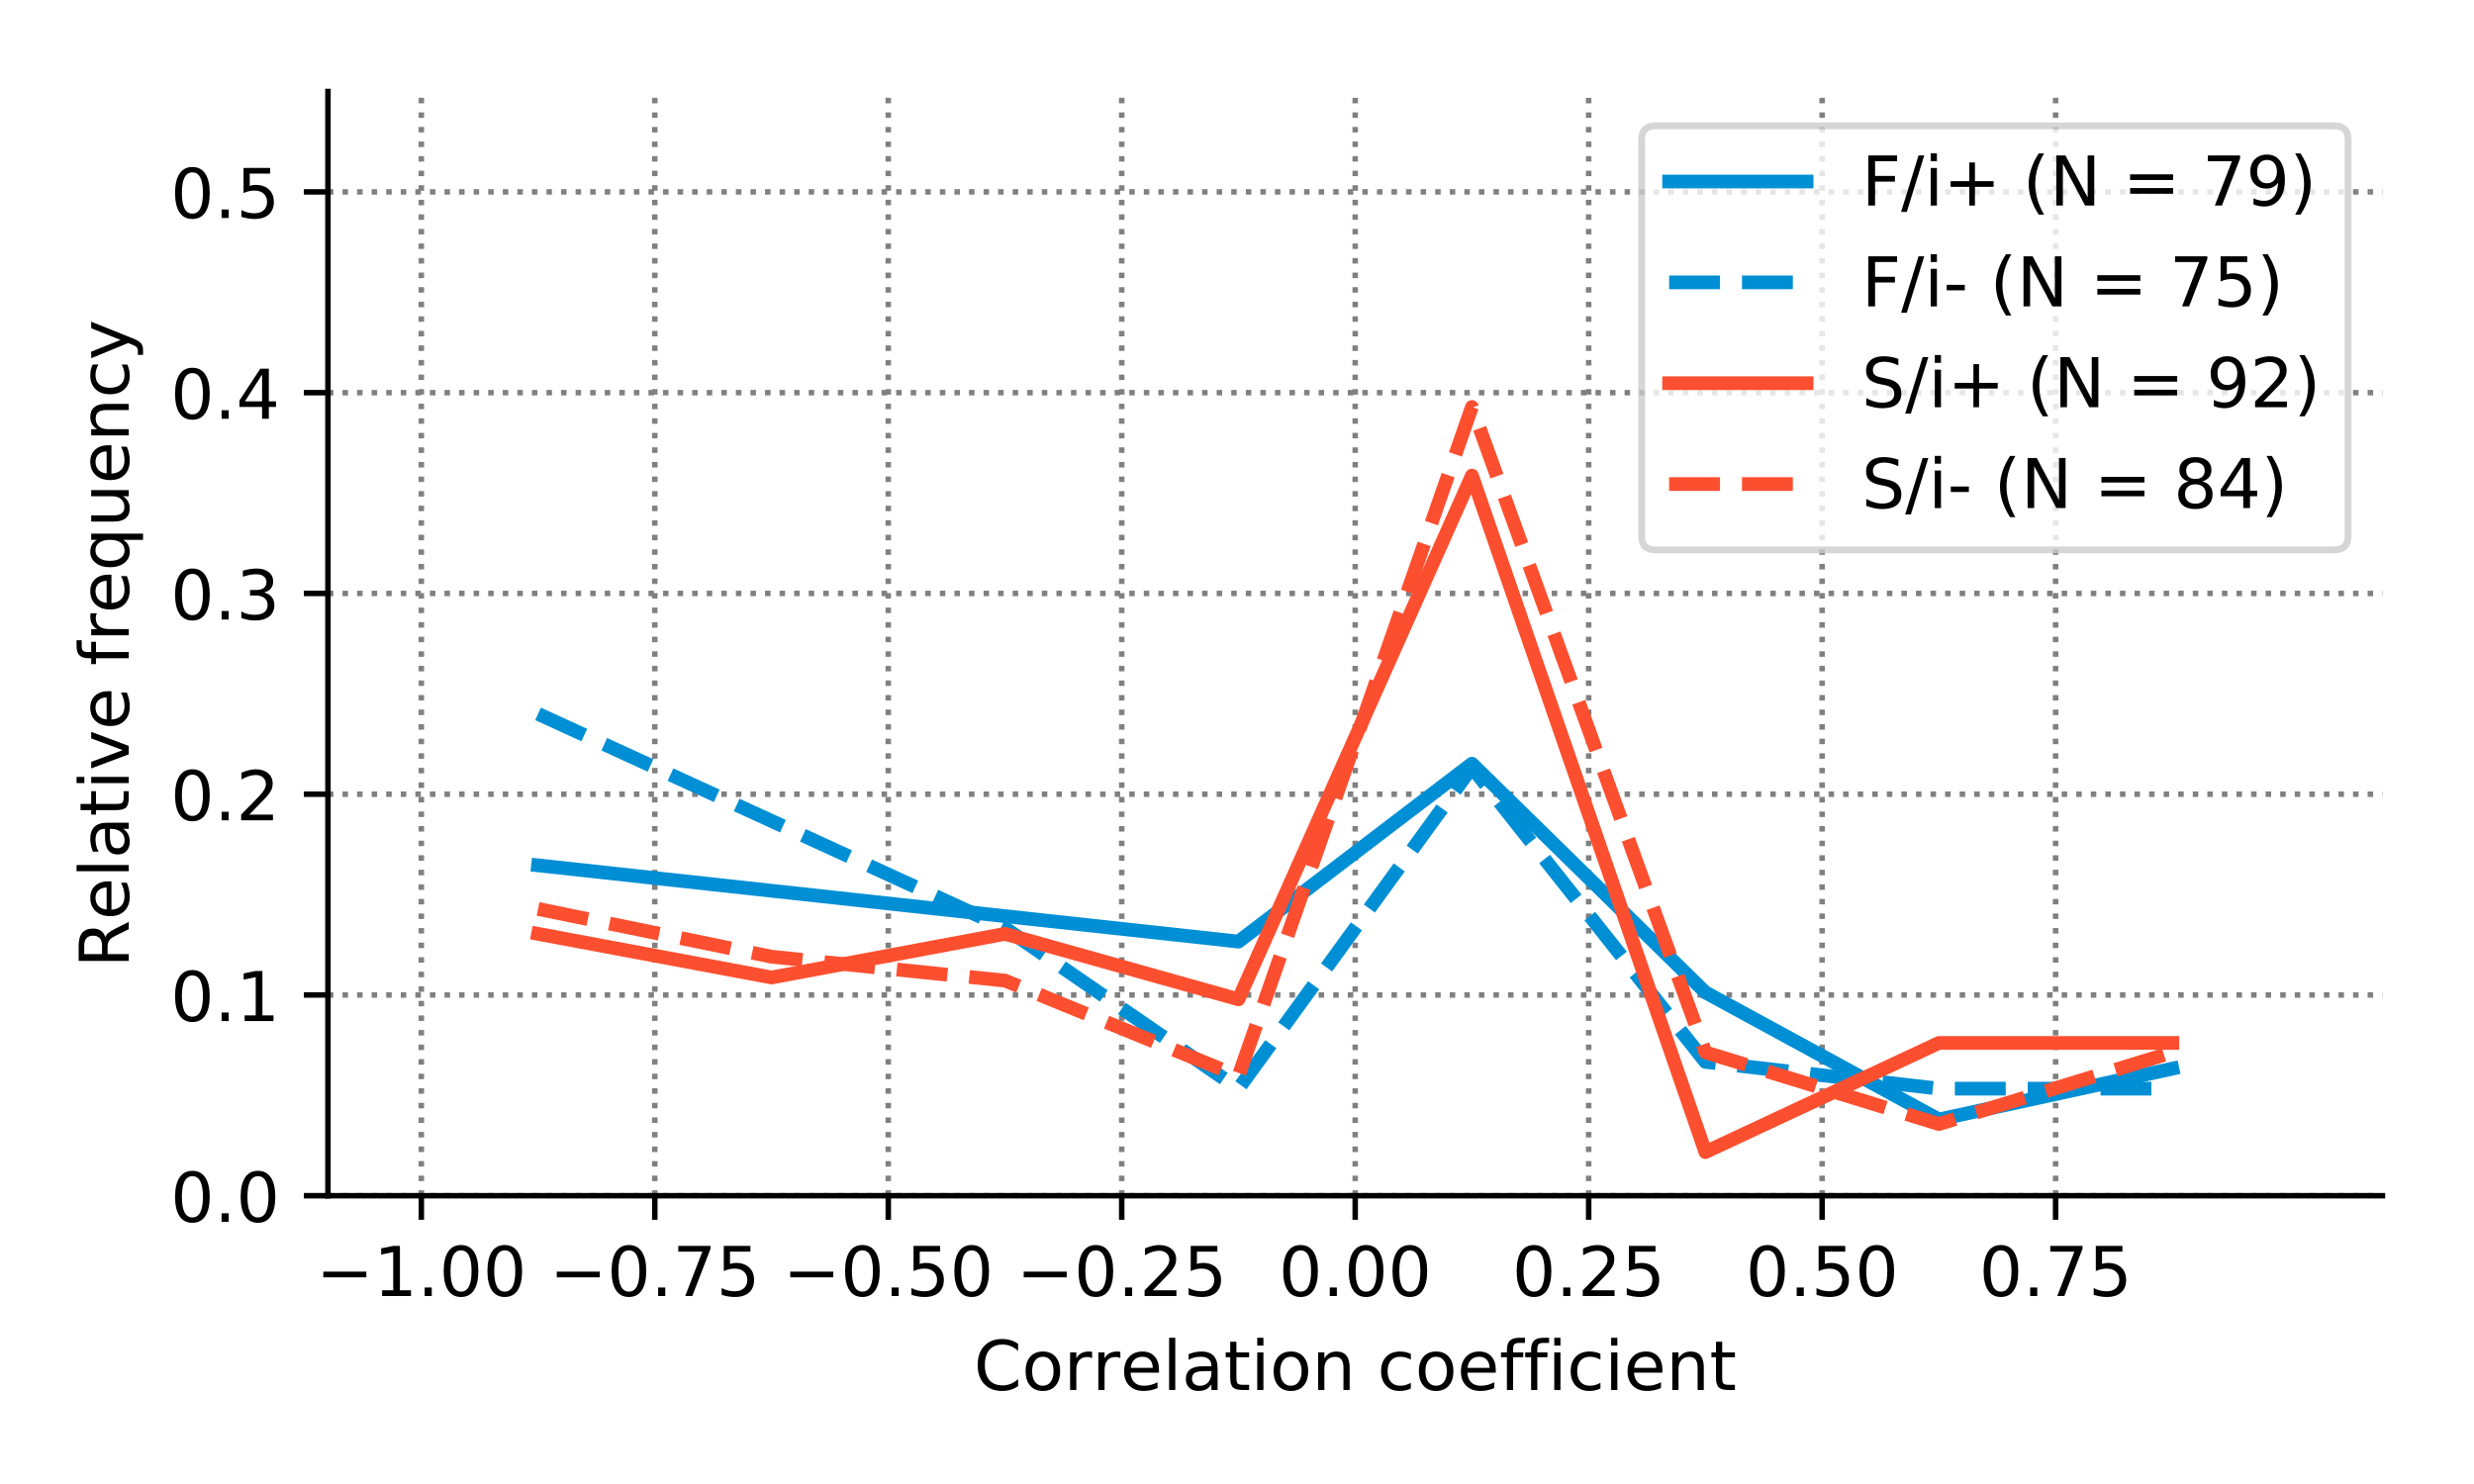
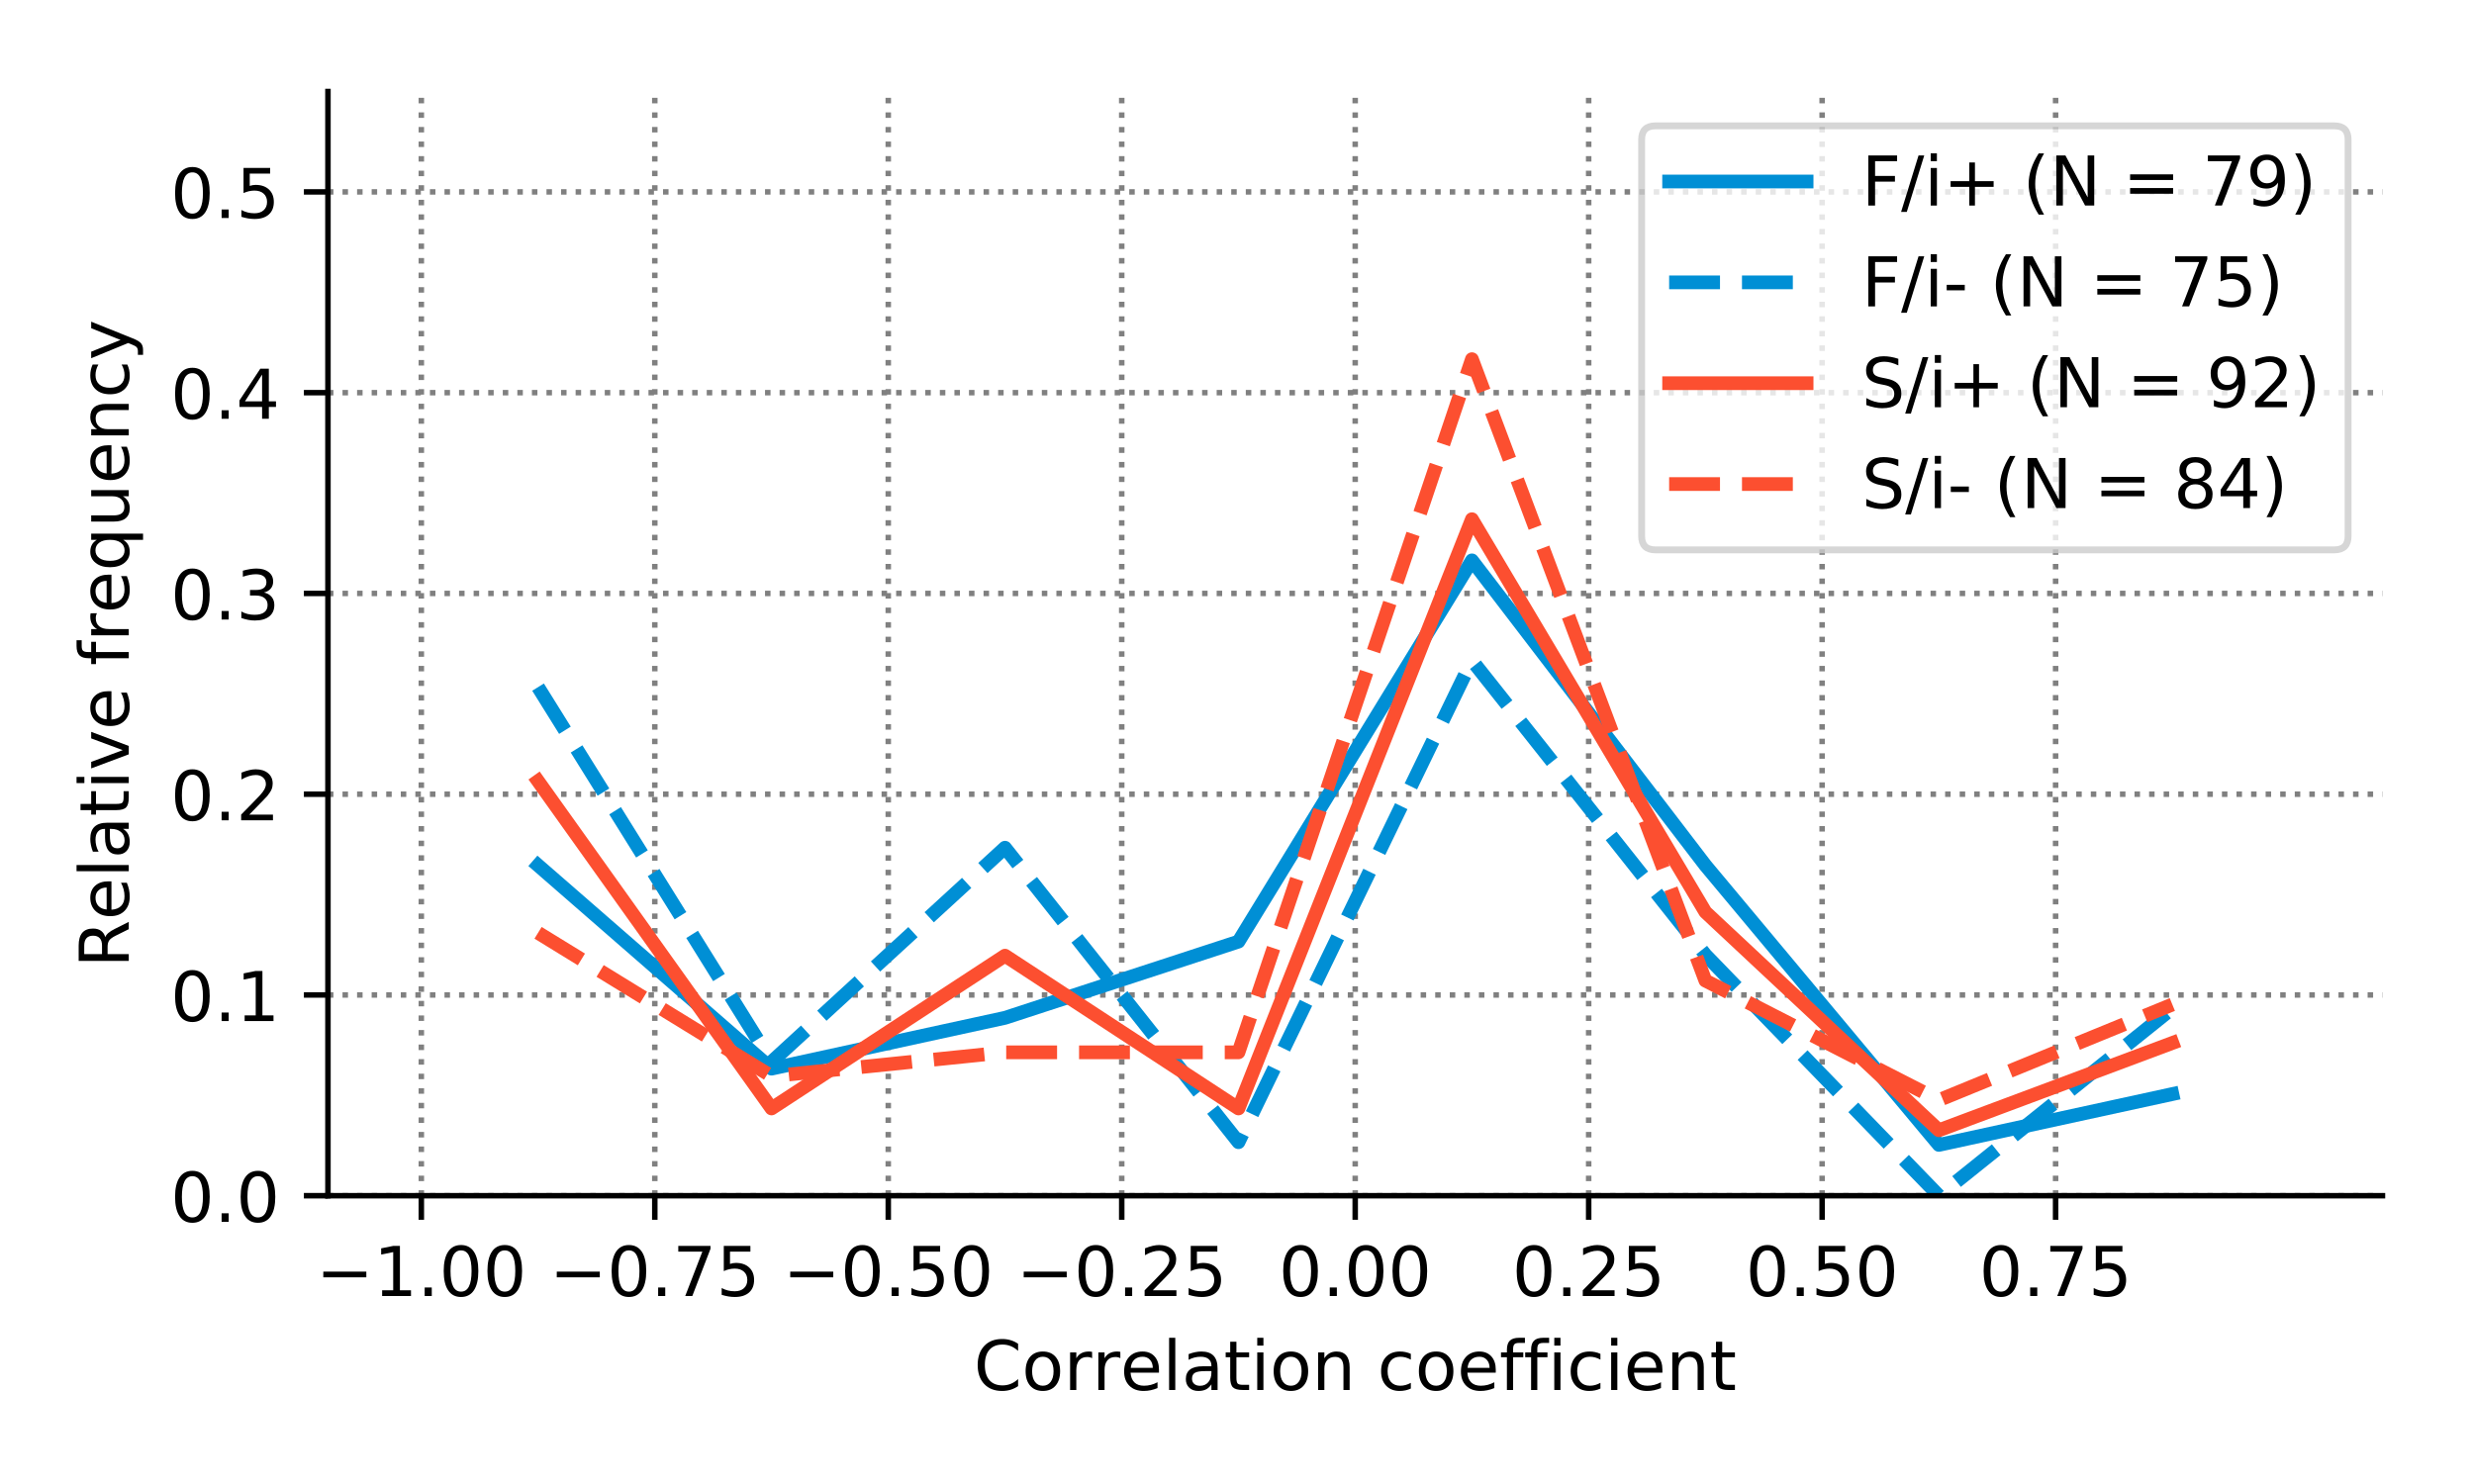
<svg xmlns="http://www.w3.org/2000/svg" xmlns:xlink="http://www.w3.org/1999/xlink" height="216pt" version="1.1" viewBox="0 0 360 216" width="360pt">
  <defs>
    <style type="text/css">
*{stroke-linecap:butt;stroke-linejoin:round;}
  </style>
  </defs>
  <g id="figure_1">
    <g id="patch_1">
      <path d="M 0 216 L 360 216 L 360 0 L 0 0 z " style="fill:#ffffff;" />
    </g>
    <g id="axes_1">
      <g id="patch_2">
        <path d="M 47.72 174.04 L 346.68 174.04 L 346.68 13.32 L 47.72 13.32 z " style="fill:#ffffff;" />
      </g>
      <g id="matplotlib.axis_1">
        <g id="xtick_1">
          <g id="line2d_1">
-             <path clip-path="url(#p9a47b36d7f)" d="M 61.309 174.04 L 61.309 13.32 " style="fill:none;stroke:#808080;stroke-dasharray:0.8,1.32;stroke-dashoffset:0;stroke-width:0.8;" />
+             <path clip-path="url(#pd1abff5a5a)" d="M 61.309 174.04 L 61.309 13.32 " style="fill:none;stroke:#808080;stroke-dasharray:0.8,1.32;stroke-dashoffset:0;stroke-width:0.8;" />
          </g>
          <g id="line2d_2">
            <defs>
-               <path d="M 0 0 L 0 3.5 " id="me05909cf9d" style="stroke:#000000;stroke-width:0.8;" />
-             </defs>
-             <g>
-               <use style="stroke:#000000;stroke-width:0.8;" x="61.309" xlink:href="#me05909cf9d" y="174.04" />
+               <path d="M 0 0 L 0 3.5 " id="ma326fcaddf" style="stroke:#000000;stroke-width:0.8;" />
+             </defs>
+             <g>
+               <use style="stroke:#000000;stroke-width:0.8;" x="61.309" xlink:href="#ma326fcaddf" y="174.04" />
            </g>
          </g>
          <g id="text_1">
            <defs>
              <path d="M 10.594 35.5 L 73.188 35.5 L 73.188 27.203 L 10.594 27.203 z " id="DejaVuSans-2212" />
              <path d="M 12.406 8.297 L 28.516 8.297 L 28.516 63.922 L 10.984 60.406 L 10.984 69.391 L 28.422 72.906 L 38.281 72.906 L 38.281 8.297 L 54.391 8.297 L 54.391 0 L 12.406 0 z " id="DejaVuSans-31" />
              <path d="M 10.688 12.406 L 21 12.406 L 21 0 L 10.688 0 z " id="DejaVuSans-2e" />
              <path d="M 31.781 66.406 Q 24.172 66.406 20.328 58.906 Q 16.5 51.422 16.5 36.375 Q 16.5 21.391 20.328 13.891 Q 24.172 6.391 31.781 6.391 Q 39.453 6.391 43.281 13.891 Q 47.125 21.391 47.125 36.375 Q 47.125 51.422 43.281 58.906 Q 39.453 66.406 31.781 66.406 z M 31.781 74.219 Q 44.047 74.219 50.516 64.516 Q 56.984 54.828 56.984 36.375 Q 56.984 17.969 50.516 8.266 Q 44.047 -1.422 31.781 -1.422 Q 19.531 -1.422 13.062 8.266 Q 6.594 17.969 6.594 36.375 Q 6.594 54.828 13.062 64.516 Q 19.531 74.219 31.781 74.219 z " id="DejaVuSans-30" />
            </defs>
            <g transform="translate(45.98644 188.6384)scale(0.1 -0.1)">
              <use xlink:href="#DejaVuSans-2212" />
              <use x="83.789" xlink:href="#DejaVuSans-31" />
              <use x="147.412" xlink:href="#DejaVuSans-2e" />
              <use x="179.199" xlink:href="#DejaVuSans-30" />
              <use x="242.822" xlink:href="#DejaVuSans-30" />
            </g>
          </g>
        </g>
        <g id="xtick_2">
          <g id="line2d_3">
-             <path clip-path="url(#p9a47b36d7f)" d="M 95.282 174.04 L 95.282 13.32 " style="fill:none;stroke:#808080;stroke-dasharray:0.8,1.32;stroke-dashoffset:0;stroke-width:0.8;" />
+             <path clip-path="url(#pd1abff5a5a)" d="M 95.282 174.04 L 95.282 13.32 " style="fill:none;stroke:#808080;stroke-dasharray:0.8,1.32;stroke-dashoffset:0;stroke-width:0.8;" />
          </g>
          <g id="line2d_4">
            <g>
-               <use style="stroke:#000000;stroke-width:0.8;" x="95.282" xlink:href="#me05909cf9d" y="174.04" />
+               <use style="stroke:#000000;stroke-width:0.8;" x="95.282" xlink:href="#ma326fcaddf" y="174.04" />
            </g>
          </g>
          <g id="text_2">
            <defs>
              <path d="M 8.203 72.906 L 55.078 72.906 L 55.078 68.703 L 28.609 0 L 18.312 0 L 43.219 64.594 L 8.203 64.594 z " id="DejaVuSans-37" />
              <path d="M 10.797 72.906 L 49.516 72.906 L 49.516 64.594 L 19.828 64.594 L 19.828 46.734 Q 21.969 47.469 24.109 47.828 Q 26.266 48.188 28.422 48.188 Q 40.625 48.188 47.75 41.5 Q 54.891 34.812 54.891 23.391 Q 54.891 11.625 47.562 5.094 Q 40.234 -1.422 26.906 -1.422 Q 22.312 -1.422 17.547 -0.641 Q 12.797 0.141 7.719 1.703 L 7.719 11.625 Q 12.109 9.234 16.797 8.062 Q 21.484 6.891 26.703 6.891 Q 35.156 6.891 40.078 11.328 Q 45.016 15.766 45.016 23.391 Q 45.016 31 40.078 35.438 Q 35.156 39.891 26.703 39.891 Q 22.75 39.891 18.812 39.016 Q 14.891 38.141 10.797 36.281 z " id="DejaVuSans-35" />
            </defs>
            <g transform="translate(79.95916 188.6384)scale(0.1 -0.1)">
              <use xlink:href="#DejaVuSans-2212" />
              <use x="83.789" xlink:href="#DejaVuSans-30" />
              <use x="147.412" xlink:href="#DejaVuSans-2e" />
              <use x="179.199" xlink:href="#DejaVuSans-37" />
              <use x="242.822" xlink:href="#DejaVuSans-35" />
            </g>
          </g>
        </g>
        <g id="xtick_3">
          <g id="line2d_5">
-             <path clip-path="url(#p9a47b36d7f)" d="M 129.255 174.04 L 129.255 13.32 " style="fill:none;stroke:#808080;stroke-dasharray:0.8,1.32;stroke-dashoffset:0;stroke-width:0.8;" />
+             <path clip-path="url(#pd1abff5a5a)" d="M 129.255 174.04 L 129.255 13.32 " style="fill:none;stroke:#808080;stroke-dasharray:0.8,1.32;stroke-dashoffset:0;stroke-width:0.8;" />
          </g>
          <g id="line2d_6">
            <g>
-               <use style="stroke:#000000;stroke-width:0.8;" x="129.255" xlink:href="#me05909cf9d" y="174.04" />
+               <use style="stroke:#000000;stroke-width:0.8;" x="129.255" xlink:href="#ma326fcaddf" y="174.04" />
            </g>
          </g>
          <g id="text_3">
            <g transform="translate(113.9319 188.6384)scale(0.1 -0.1)">
              <use xlink:href="#DejaVuSans-2212" />
              <use x="83.789" xlink:href="#DejaVuSans-30" />
              <use x="147.412" xlink:href="#DejaVuSans-2e" />
              <use x="179.199" xlink:href="#DejaVuSans-35" />
              <use x="242.822" xlink:href="#DejaVuSans-30" />
            </g>
          </g>
        </g>
        <g id="xtick_4">
          <g id="line2d_7">
-             <path clip-path="url(#p9a47b36d7f)" d="M 163.227 174.04 L 163.227 13.32 " style="fill:none;stroke:#808080;stroke-dasharray:0.8,1.32;stroke-dashoffset:0;stroke-width:0.8;" />
+             <path clip-path="url(#pd1abff5a5a)" d="M 163.227 174.04 L 163.227 13.32 " style="fill:none;stroke:#808080;stroke-dasharray:0.8,1.32;stroke-dashoffset:0;stroke-width:0.8;" />
          </g>
          <g id="line2d_8">
            <g>
-               <use style="stroke:#000000;stroke-width:0.8;" x="163.227" xlink:href="#me05909cf9d" y="174.04" />
+               <use style="stroke:#000000;stroke-width:0.8;" x="163.227" xlink:href="#ma326fcaddf" y="174.04" />
            </g>
          </g>
          <g id="text_4">
            <defs>
              <path d="M 19.188 8.297 L 53.609 8.297 L 53.609 0 L 7.328 0 L 7.328 8.297 Q 12.938 14.109 22.625 23.891 Q 32.328 33.688 34.812 36.531 Q 39.547 41.844 41.422 45.531 Q 43.312 49.219 43.312 52.781 Q 43.312 58.594 39.234 62.25 Q 35.156 65.922 28.609 65.922 Q 23.969 65.922 18.812 64.312 Q 13.672 62.703 7.812 59.422 L 7.812 69.391 Q 13.766 71.781 18.938 73 Q 24.125 74.219 28.422 74.219 Q 39.75 74.219 46.484 68.547 Q 53.219 62.891 53.219 53.422 Q 53.219 48.922 51.531 44.891 Q 49.859 40.875 45.406 35.406 Q 44.188 33.984 37.641 27.219 Q 31.109 20.453 19.188 8.297 z " id="DejaVuSans-32" />
            </defs>
            <g transform="translate(147.9046 188.6384)scale(0.1 -0.1)">
              <use xlink:href="#DejaVuSans-2212" />
              <use x="83.789" xlink:href="#DejaVuSans-30" />
              <use x="147.412" xlink:href="#DejaVuSans-2e" />
              <use x="179.199" xlink:href="#DejaVuSans-32" />
              <use x="242.822" xlink:href="#DejaVuSans-35" />
            </g>
          </g>
        </g>
        <g id="xtick_5">
          <g id="line2d_9">
-             <path clip-path="url(#p9a47b36d7f)" d="M 197.2 174.04 L 197.2 13.32 " style="fill:none;stroke:#808080;stroke-dasharray:0.8,1.32;stroke-dashoffset:0;stroke-width:0.8;" />
+             <path clip-path="url(#pd1abff5a5a)" d="M 197.2 174.04 L 197.2 13.32 " style="fill:none;stroke:#808080;stroke-dasharray:0.8,1.32;stroke-dashoffset:0;stroke-width:0.8;" />
          </g>
          <g id="line2d_10">
            <g>
-               <use style="stroke:#000000;stroke-width:0.8;" x="197.2" xlink:href="#me05909cf9d" y="174.04" />
+               <use style="stroke:#000000;stroke-width:0.8;" x="197.2" xlink:href="#ma326fcaddf" y="174.04" />
            </g>
          </g>
          <g id="text_5">
            <g transform="translate(186.0672 188.6384)scale(0.1 -0.1)">
              <use xlink:href="#DejaVuSans-30" />
              <use x="63.623" xlink:href="#DejaVuSans-2e" />
              <use x="95.41" xlink:href="#DejaVuSans-30" />
              <use x="159.033" xlink:href="#DejaVuSans-30" />
            </g>
          </g>
        </g>
        <g id="xtick_6">
          <g id="line2d_11">
-             <path clip-path="url(#p9a47b36d7f)" d="M 231.173 174.04 L 231.173 13.32 " style="fill:none;stroke:#808080;stroke-dasharray:0.8,1.32;stroke-dashoffset:0;stroke-width:0.8;" />
+             <path clip-path="url(#pd1abff5a5a)" d="M 231.173 174.04 L 231.173 13.32 " style="fill:none;stroke:#808080;stroke-dasharray:0.8,1.32;stroke-dashoffset:0;stroke-width:0.8;" />
          </g>
          <g id="line2d_12">
            <g>
-               <use style="stroke:#000000;stroke-width:0.8;" x="231.173" xlink:href="#me05909cf9d" y="174.04" />
+               <use style="stroke:#000000;stroke-width:0.8;" x="231.173" xlink:href="#ma326fcaddf" y="174.04" />
            </g>
          </g>
          <g id="text_6">
            <g transform="translate(220.0399 188.6384)scale(0.1 -0.1)">
              <use xlink:href="#DejaVuSans-30" />
              <use x="63.623" xlink:href="#DejaVuSans-2e" />
              <use x="95.41" xlink:href="#DejaVuSans-32" />
              <use x="159.033" xlink:href="#DejaVuSans-35" />
            </g>
          </g>
        </g>
        <g id="xtick_7">
          <g id="line2d_13">
-             <path clip-path="url(#p9a47b36d7f)" d="M 265.145 174.04 L 265.145 13.32 " style="fill:none;stroke:#808080;stroke-dasharray:0.8,1.32;stroke-dashoffset:0;stroke-width:0.8;" />
+             <path clip-path="url(#pd1abff5a5a)" d="M 265.145 174.04 L 265.145 13.32 " style="fill:none;stroke:#808080;stroke-dasharray:0.8,1.32;stroke-dashoffset:0;stroke-width:0.8;" />
          </g>
          <g id="line2d_14">
            <g>
-               <use style="stroke:#000000;stroke-width:0.8;" x="265.145" xlink:href="#me05909cf9d" y="174.04" />
+               <use style="stroke:#000000;stroke-width:0.8;" x="265.145" xlink:href="#ma326fcaddf" y="174.04" />
            </g>
          </g>
          <g id="text_7">
            <g transform="translate(254.0126 188.6384)scale(0.1 -0.1)">
              <use xlink:href="#DejaVuSans-30" />
              <use x="63.623" xlink:href="#DejaVuSans-2e" />
              <use x="95.41" xlink:href="#DejaVuSans-35" />
              <use x="159.033" xlink:href="#DejaVuSans-30" />
            </g>
          </g>
        </g>
        <g id="xtick_8">
          <g id="line2d_15">
-             <path clip-path="url(#p9a47b36d7f)" d="M 299.118 174.04 L 299.118 13.32 " style="fill:none;stroke:#808080;stroke-dasharray:0.8,1.32;stroke-dashoffset:0;stroke-width:0.8;" />
+             <path clip-path="url(#pd1abff5a5a)" d="M 299.118 174.04 L 299.118 13.32 " style="fill:none;stroke:#808080;stroke-dasharray:0.8,1.32;stroke-dashoffset:0;stroke-width:0.8;" />
          </g>
          <g id="line2d_16">
            <g>
-               <use style="stroke:#000000;stroke-width:0.8;" x="299.118" xlink:href="#me05909cf9d" y="174.04" />
+               <use style="stroke:#000000;stroke-width:0.8;" x="299.118" xlink:href="#ma326fcaddf" y="174.04" />
            </g>
          </g>
          <g id="text_8">
            <g transform="translate(287.9854 188.6384)scale(0.1 -0.1)">
              <use xlink:href="#DejaVuSans-30" />
              <use x="63.623" xlink:href="#DejaVuSans-2e" />
              <use x="95.41" xlink:href="#DejaVuSans-37" />
              <use x="159.033" xlink:href="#DejaVuSans-35" />
            </g>
          </g>
        </g>
        <g id="text_9">
          <defs>
            <path d="M 64.406 67.281 L 64.406 56.891 Q 59.422 61.531 53.781 63.812 Q 48.141 66.109 41.797 66.109 Q 29.297 66.109 22.656 58.469 Q 16.016 50.828 16.016 36.375 Q 16.016 21.969 22.656 14.328 Q 29.297 6.688 41.797 6.688 Q 48.141 6.688 53.781 8.984 Q 59.422 11.281 64.406 15.922 L 64.406 5.609 Q 59.234 2.094 53.438 0.328 Q 47.656 -1.422 41.219 -1.422 Q 24.656 -1.422 15.125 8.703 Q 5.609 18.844 5.609 36.375 Q 5.609 53.953 15.125 64.078 Q 24.656 74.219 41.219 74.219 Q 47.75 74.219 53.531 72.484 Q 59.328 70.75 64.406 67.281 z " id="DejaVuSans-43" />
            <path d="M 30.609 48.391 Q 23.391 48.391 19.188 42.75 Q 14.984 37.109 14.984 27.297 Q 14.984 17.484 19.156 11.844 Q 23.344 6.203 30.609 6.203 Q 37.797 6.203 41.984 11.859 Q 46.188 17.531 46.188 27.297 Q 46.188 37.016 41.984 42.703 Q 37.797 48.391 30.609 48.391 z M 30.609 56 Q 42.328 56 49.016 48.375 Q 55.719 40.766 55.719 27.297 Q 55.719 13.875 49.016 6.219 Q 42.328 -1.422 30.609 -1.422 Q 18.844 -1.422 12.172 6.219 Q 5.516 13.875 5.516 27.297 Q 5.516 40.766 12.172 48.375 Q 18.844 56 30.609 56 z " id="DejaVuSans-6f" />
            <path d="M 41.109 46.297 Q 39.594 47.172 37.812 47.578 Q 36.031 48 33.891 48 Q 26.266 48 22.188 43.047 Q 18.109 38.094 18.109 28.812 L 18.109 0 L 9.078 0 L 9.078 54.688 L 18.109 54.688 L 18.109 46.188 Q 20.953 51.172 25.484 53.578 Q 30.031 56 36.531 56 Q 37.453 56 38.578 55.875 Q 39.703 55.766 41.062 55.516 z " id="DejaVuSans-72" />
            <path d="M 56.203 29.594 L 56.203 25.203 L 14.891 25.203 Q 15.484 15.922 20.484 11.062 Q 25.484 6.203 34.422 6.203 Q 39.594 6.203 44.453 7.469 Q 49.312 8.734 54.109 11.281 L 54.109 2.781 Q 49.266 0.734 44.188 -0.344 Q 39.109 -1.422 33.891 -1.422 Q 20.797 -1.422 13.156 6.188 Q 5.516 13.812 5.516 26.812 Q 5.516 40.234 12.766 48.109 Q 20.016 56 32.328 56 Q 43.359 56 49.781 48.891 Q 56.203 41.797 56.203 29.594 z M 47.219 32.234 Q 47.125 39.594 43.094 43.984 Q 39.062 48.391 32.422 48.391 Q 24.906 48.391 20.391 44.141 Q 15.875 39.891 15.188 32.172 z " id="DejaVuSans-65" />
            <path d="M 9.422 75.984 L 18.406 75.984 L 18.406 0 L 9.422 0 z " id="DejaVuSans-6c" />
            <path d="M 34.281 27.484 Q 23.391 27.484 19.188 25 Q 14.984 22.516 14.984 16.5 Q 14.984 11.719 18.141 8.906 Q 21.297 6.109 26.703 6.109 Q 34.188 6.109 38.703 11.406 Q 43.219 16.703 43.219 25.484 L 43.219 27.484 z M 52.203 31.203 L 52.203 0 L 43.219 0 L 43.219 8.297 Q 40.141 3.328 35.547 0.953 Q 30.953 -1.422 24.312 -1.422 Q 15.922 -1.422 10.953 3.297 Q 6 8.016 6 15.922 Q 6 25.141 12.172 29.828 Q 18.359 34.516 30.609 34.516 L 43.219 34.516 L 43.219 35.406 Q 43.219 41.609 39.141 45 Q 35.062 48.391 27.688 48.391 Q 23 48.391 18.547 47.266 Q 14.109 46.141 10.016 43.891 L 10.016 52.203 Q 14.938 54.109 19.578 55.047 Q 24.219 56 28.609 56 Q 40.484 56 46.344 49.844 Q 52.203 43.703 52.203 31.203 z " id="DejaVuSans-61" />
            <path d="M 18.312 70.219 L 18.312 54.688 L 36.812 54.688 L 36.812 47.703 L 18.312 47.703 L 18.312 18.016 Q 18.312 11.328 20.141 9.422 Q 21.969 7.516 27.594 7.516 L 36.812 7.516 L 36.812 0 L 27.594 0 Q 17.188 0 13.234 3.875 Q 9.281 7.766 9.281 18.016 L 9.281 47.703 L 2.688 47.703 L 2.688 54.688 L 9.281 54.688 L 9.281 70.219 z " id="DejaVuSans-74" />
            <path d="M 9.422 54.688 L 18.406 54.688 L 18.406 0 L 9.422 0 z M 9.422 75.984 L 18.406 75.984 L 18.406 64.594 L 9.422 64.594 z " id="DejaVuSans-69" />
            <path d="M 54.891 33.016 L 54.891 0 L 45.906 0 L 45.906 32.719 Q 45.906 40.484 42.875 44.328 Q 39.844 48.188 33.797 48.188 Q 26.516 48.188 22.312 43.547 Q 18.109 38.922 18.109 30.906 L 18.109 0 L 9.078 0 L 9.078 54.688 L 18.109 54.688 L 18.109 46.188 Q 21.344 51.125 25.703 53.562 Q 30.078 56 35.797 56 Q 45.219 56 50.047 50.172 Q 54.891 44.344 54.891 33.016 z " id="DejaVuSans-6e" />
            <path id="DejaVuSans-20" />
            <path d="M 48.781 52.594 L 48.781 44.188 Q 44.969 46.297 41.141 47.344 Q 37.312 48.391 33.406 48.391 Q 24.656 48.391 19.812 42.844 Q 14.984 37.312 14.984 27.297 Q 14.984 17.281 19.812 11.734 Q 24.656 6.203 33.406 6.203 Q 37.312 6.203 41.141 7.25 Q 44.969 8.297 48.781 10.406 L 48.781 2.094 Q 45.016 0.344 40.984 -0.531 Q 36.969 -1.422 32.422 -1.422 Q 20.062 -1.422 12.781 6.344 Q 5.516 14.109 5.516 27.297 Q 5.516 40.672 12.859 48.328 Q 20.219 56 33.016 56 Q 37.156 56 41.109 55.141 Q 45.062 54.297 48.781 52.594 z " id="DejaVuSans-63" />
            <path d="M 37.109 75.984 L 37.109 68.5 L 28.516 68.5 Q 23.688 68.5 21.797 66.547 Q 19.922 64.594 19.922 59.516 L 19.922 54.688 L 34.719 54.688 L 34.719 47.703 L 19.922 47.703 L 19.922 0 L 10.891 0 L 10.891 47.703 L 2.297 47.703 L 2.297 54.688 L 10.891 54.688 L 10.891 58.5 Q 10.891 67.625 15.141 71.797 Q 19.391 75.984 28.609 75.984 z " id="DejaVuSans-66" />
          </defs>
          <g transform="translate(141.7063 202.3166)scale(0.1 -0.1)">
            <use xlink:href="#DejaVuSans-43" />
            <use x="69.824" xlink:href="#DejaVuSans-6f" />
            <use x="131.006" xlink:href="#DejaVuSans-72" />
            <use x="172.104" xlink:href="#DejaVuSans-72" />
            <use x="213.186" xlink:href="#DejaVuSans-65" />
            <use x="274.709" xlink:href="#DejaVuSans-6c" />
            <use x="302.492" xlink:href="#DejaVuSans-61" />
            <use x="363.771" xlink:href="#DejaVuSans-74" />
            <use x="402.98" xlink:href="#DejaVuSans-69" />
            <use x="430.764" xlink:href="#DejaVuSans-6f" />
            <use x="491.945" xlink:href="#DejaVuSans-6e" />
            <use x="555.324" xlink:href="#DejaVuSans-20" />
            <use x="587.111" xlink:href="#DejaVuSans-63" />
            <use x="642.092" xlink:href="#DejaVuSans-6f" />
            <use x="703.273" xlink:href="#DejaVuSans-65" />
            <use x="764.797" xlink:href="#DejaVuSans-66" />
            <use x="800.002" xlink:href="#DejaVuSans-66" />
            <use x="835.207" xlink:href="#DejaVuSans-69" />
            <use x="862.99" xlink:href="#DejaVuSans-63" />
            <use x="917.971" xlink:href="#DejaVuSans-69" />
            <use x="945.754" xlink:href="#DejaVuSans-65" />
            <use x="1007.277" xlink:href="#DejaVuSans-6e" />
            <use x="1070.656" xlink:href="#DejaVuSans-74" />
          </g>
        </g>
      </g>
      <g id="matplotlib.axis_2">
        <g id="ytick_1">
          <g id="line2d_17">
-             <path clip-path="url(#p9a47b36d7f)" d="M 47.72 174.04 L 346.68 174.04 " style="fill:none;stroke:#808080;stroke-dasharray:0.8,1.32;stroke-dashoffset:0;stroke-width:0.8;" />
+             <path clip-path="url(#pd1abff5a5a)" d="M 47.72 174.04 L 346.68 174.04 " style="fill:none;stroke:#808080;stroke-dasharray:0.8,1.32;stroke-dashoffset:0;stroke-width:0.8;" />
          </g>
          <g id="line2d_18">
            <defs>
-               <path d="M 0 0 L -3.5 0 " id="md2e30c1a09" style="stroke:#000000;stroke-width:0.8;" />
-             </defs>
-             <g>
-               <use style="stroke:#000000;stroke-width:0.8;" x="47.72" xlink:href="#md2e30c1a09" y="174.04" />
+               <path d="M 0 0 L -3.5 0 " id="mb5cc8385e9" style="stroke:#000000;stroke-width:0.8;" />
+             </defs>
+             <g>
+               <use style="stroke:#000000;stroke-width:0.8;" x="47.72" xlink:href="#mb5cc8385e9" y="174.04" />
            </g>
          </g>
          <g id="text_10">
            <g transform="translate(24.81687 177.8392)scale(0.1 -0.1)">
              <use xlink:href="#DejaVuSans-30" />
              <use x="63.623" xlink:href="#DejaVuSans-2e" />
              <use x="95.41" xlink:href="#DejaVuSans-30" />
            </g>
          </g>
        </g>
        <g id="ytick_2">
          <g id="line2d_19">
-             <path clip-path="url(#p9a47b36d7f)" d="M 47.72 144.818 L 346.68 144.818 " style="fill:none;stroke:#808080;stroke-dasharray:0.8,1.32;stroke-dashoffset:0;stroke-width:0.8;" />
+             <path clip-path="url(#pd1abff5a5a)" d="M 47.72 144.818 L 346.68 144.818 " style="fill:none;stroke:#808080;stroke-dasharray:0.8,1.32;stroke-dashoffset:0;stroke-width:0.8;" />
          </g>
          <g id="line2d_20">
            <g>
-               <use style="stroke:#000000;stroke-width:0.8;" x="47.72" xlink:href="#md2e30c1a09" y="144.818" />
+               <use style="stroke:#000000;stroke-width:0.8;" x="47.72" xlink:href="#mb5cc8385e9" y="144.818" />
            </g>
          </g>
          <g id="text_11">
            <g transform="translate(24.81687 148.6174)scale(0.1 -0.1)">
              <use xlink:href="#DejaVuSans-30" />
              <use x="63.623" xlink:href="#DejaVuSans-2e" />
              <use x="95.41" xlink:href="#DejaVuSans-31" />
            </g>
          </g>
        </g>
        <g id="ytick_3">
          <g id="line2d_21">
-             <path clip-path="url(#p9a47b36d7f)" d="M 47.72 115.596 L 346.68 115.596 " style="fill:none;stroke:#808080;stroke-dasharray:0.8,1.32;stroke-dashoffset:0;stroke-width:0.8;" />
+             <path clip-path="url(#pd1abff5a5a)" d="M 47.72 115.596 L 346.68 115.596 " style="fill:none;stroke:#808080;stroke-dasharray:0.8,1.32;stroke-dashoffset:0;stroke-width:0.8;" />
          </g>
          <g id="line2d_22">
            <g>
-               <use style="stroke:#000000;stroke-width:0.8;" x="47.72" xlink:href="#md2e30c1a09" y="115.596" />
+               <use style="stroke:#000000;stroke-width:0.8;" x="47.72" xlink:href="#mb5cc8385e9" y="115.596" />
            </g>
          </g>
          <g id="text_12">
            <g transform="translate(24.81687 119.3956)scale(0.1 -0.1)">
              <use xlink:href="#DejaVuSans-30" />
              <use x="63.623" xlink:href="#DejaVuSans-2e" />
              <use x="95.41" xlink:href="#DejaVuSans-32" />
            </g>
          </g>
        </g>
        <g id="ytick_4">
          <g id="line2d_23">
-             <path clip-path="url(#p9a47b36d7f)" d="M 47.72 86.375 L 346.68 86.375 " style="fill:none;stroke:#808080;stroke-dasharray:0.8,1.32;stroke-dashoffset:0;stroke-width:0.8;" />
+             <path clip-path="url(#pd1abff5a5a)" d="M 47.72 86.375 L 346.68 86.375 " style="fill:none;stroke:#808080;stroke-dasharray:0.8,1.32;stroke-dashoffset:0;stroke-width:0.8;" />
          </g>
          <g id="line2d_24">
            <g>
-               <use style="stroke:#000000;stroke-width:0.8;" x="47.72" xlink:href="#md2e30c1a09" y="86.375" />
+               <use style="stroke:#000000;stroke-width:0.8;" x="47.72" xlink:href="#mb5cc8385e9" y="86.375" />
            </g>
          </g>
          <g id="text_13">
            <defs>
              <path d="M 40.578 39.312 Q 47.656 37.797 51.625 33 Q 55.609 28.219 55.609 21.188 Q 55.609 10.406 48.188 4.484 Q 40.766 -1.422 27.094 -1.422 Q 22.516 -1.422 17.656 -0.516 Q 12.797 0.391 7.625 2.203 L 7.625 11.719 Q 11.719 9.328 16.594 8.109 Q 21.484 6.891 26.812 6.891 Q 36.078 6.891 40.938 10.547 Q 45.797 14.203 45.797 21.188 Q 45.797 27.641 41.281 31.266 Q 36.766 34.906 28.719 34.906 L 20.219 34.906 L 20.219 43.016 L 29.109 43.016 Q 36.375 43.016 40.234 45.922 Q 44.094 48.828 44.094 54.297 Q 44.094 59.906 40.109 62.906 Q 36.141 65.922 28.719 65.922 Q 24.656 65.922 20.016 65.031 Q 15.375 64.156 9.812 62.312 L 9.812 71.094 Q 15.438 72.656 20.344 73.438 Q 25.25 74.219 29.594 74.219 Q 40.828 74.219 47.359 69.109 Q 53.906 64.016 53.906 55.328 Q 53.906 49.266 50.438 45.094 Q 46.969 40.922 40.578 39.312 z " id="DejaVuSans-33" />
            </defs>
            <g transform="translate(24.81687 90.17376)scale(0.1 -0.1)">
              <use xlink:href="#DejaVuSans-30" />
              <use x="63.623" xlink:href="#DejaVuSans-2e" />
              <use x="95.41" xlink:href="#DejaVuSans-33" />
            </g>
          </g>
        </g>
        <g id="ytick_5">
          <g id="line2d_25">
-             <path clip-path="url(#p9a47b36d7f)" d="M 47.72 57.153 L 346.68 57.153 " style="fill:none;stroke:#808080;stroke-dasharray:0.8,1.32;stroke-dashoffset:0;stroke-width:0.8;" />
+             <path clip-path="url(#pd1abff5a5a)" d="M 47.72 57.153 L 346.68 57.153 " style="fill:none;stroke:#808080;stroke-dasharray:0.8,1.32;stroke-dashoffset:0;stroke-width:0.8;" />
          </g>
          <g id="line2d_26">
            <g>
-               <use style="stroke:#000000;stroke-width:0.8;" x="47.72" xlink:href="#md2e30c1a09" y="57.153" />
+               <use style="stroke:#000000;stroke-width:0.8;" x="47.72" xlink:href="#mb5cc8385e9" y="57.153" />
            </g>
          </g>
          <g id="text_14">
            <defs>
              <path d="M 37.797 64.312 L 12.891 25.391 L 37.797 25.391 z M 35.203 72.906 L 47.609 72.906 L 47.609 25.391 L 58.016 25.391 L 58.016 17.188 L 47.609 17.188 L 47.609 0 L 37.797 0 L 37.797 17.188 L 4.891 17.188 L 4.891 26.703 z " id="DejaVuSans-34" />
            </defs>
            <g transform="translate(24.81687 60.95195)scale(0.1 -0.1)">
              <use xlink:href="#DejaVuSans-30" />
              <use x="63.623" xlink:href="#DejaVuSans-2e" />
              <use x="95.41" xlink:href="#DejaVuSans-34" />
            </g>
          </g>
        </g>
        <g id="ytick_6">
          <g id="line2d_27">
-             <path clip-path="url(#p9a47b36d7f)" d="M 47.72 27.931 L 346.68 27.931 " style="fill:none;stroke:#808080;stroke-dasharray:0.8,1.32;stroke-dashoffset:0;stroke-width:0.8;" />
+             <path clip-path="url(#pd1abff5a5a)" d="M 47.72 27.931 L 346.68 27.931 " style="fill:none;stroke:#808080;stroke-dasharray:0.8,1.32;stroke-dashoffset:0;stroke-width:0.8;" />
          </g>
          <g id="line2d_28">
            <g>
-               <use style="stroke:#000000;stroke-width:0.8;" x="47.72" xlink:href="#md2e30c1a09" y="27.931" />
+               <use style="stroke:#000000;stroke-width:0.8;" x="47.72" xlink:href="#mb5cc8385e9" y="27.931" />
            </g>
          </g>
          <g id="text_15">
            <g transform="translate(24.81687 31.73013)scale(0.1 -0.1)">
              <use xlink:href="#DejaVuSans-30" />
              <use x="63.623" xlink:href="#DejaVuSans-2e" />
              <use x="95.41" xlink:href="#DejaVuSans-35" />
            </g>
          </g>
        </g>
        <g id="text_16">
          <defs>
            <path d="M 44.391 34.188 Q 47.562 33.109 50.562 29.594 Q 53.562 26.078 56.594 19.922 L 66.609 0 L 56 0 L 46.688 18.703 Q 43.062 26.031 39.672 28.422 Q 36.281 30.812 30.422 30.812 L 19.672 30.812 L 19.672 0 L 9.812 0 L 9.812 72.906 L 32.078 72.906 Q 44.578 72.906 50.734 67.672 Q 56.891 62.453 56.891 51.906 Q 56.891 45.016 53.688 40.469 Q 50.484 35.938 44.391 34.188 z M 19.672 64.797 L 19.672 38.922 L 32.078 38.922 Q 39.203 38.922 42.844 42.219 Q 46.484 45.516 46.484 51.906 Q 46.484 58.297 42.844 61.547 Q 39.203 64.797 32.078 64.797 z " id="DejaVuSans-52" />
            <path d="M 2.984 54.688 L 12.5 54.688 L 29.594 8.797 L 46.688 54.688 L 56.203 54.688 L 35.688 0 L 23.484 0 z " id="DejaVuSans-76" />
            <path d="M 14.797 27.297 Q 14.797 17.391 18.875 11.75 Q 22.953 6.109 30.078 6.109 Q 37.203 6.109 41.297 11.75 Q 45.406 17.391 45.406 27.297 Q 45.406 37.203 41.297 42.844 Q 37.203 48.484 30.078 48.484 Q 22.953 48.484 18.875 42.844 Q 14.797 37.203 14.797 27.297 z M 45.406 8.203 Q 42.578 3.328 38.25 0.953 Q 33.938 -1.422 27.875 -1.422 Q 17.969 -1.422 11.734 6.484 Q 5.516 14.406 5.516 27.297 Q 5.516 40.188 11.734 48.094 Q 17.969 56 27.875 56 Q 33.938 56 38.25 53.625 Q 42.578 51.266 45.406 46.391 L 45.406 54.688 L 54.391 54.688 L 54.391 -20.797 L 45.406 -20.797 z " id="DejaVuSans-71" />
            <path d="M 8.5 21.578 L 8.5 54.688 L 17.484 54.688 L 17.484 21.922 Q 17.484 14.156 20.5 10.266 Q 23.531 6.391 29.594 6.391 Q 36.859 6.391 41.078 11.031 Q 45.312 15.672 45.312 23.688 L 45.312 54.688 L 54.297 54.688 L 54.297 0 L 45.312 0 L 45.312 8.406 Q 42.047 3.422 37.719 1 Q 33.406 -1.422 27.688 -1.422 Q 18.266 -1.422 13.375 4.438 Q 8.5 10.297 8.5 21.578 z M 31.109 56 z " id="DejaVuSans-75" />
            <path d="M 32.172 -5.078 Q 28.375 -14.844 24.75 -17.812 Q 21.141 -20.797 15.094 -20.797 L 7.906 -20.797 L 7.906 -13.281 L 13.188 -13.281 Q 16.891 -13.281 18.938 -11.516 Q 21 -9.766 23.484 -3.219 L 25.094 0.875 L 2.984 54.688 L 12.5 54.688 L 29.594 11.922 L 46.688 54.688 L 56.203 54.688 z " id="DejaVuSans-79" />
          </defs>
          <g transform="translate(18.73719 140.8425)rotate(-90)scale(0.1 -0.1)">
            <use xlink:href="#DejaVuSans-52" />
            <use x="69.42" xlink:href="#DejaVuSans-65" />
            <use x="130.943" xlink:href="#DejaVuSans-6c" />
            <use x="158.727" xlink:href="#DejaVuSans-61" />
            <use x="220.006" xlink:href="#DejaVuSans-74" />
            <use x="259.215" xlink:href="#DejaVuSans-69" />
            <use x="286.998" xlink:href="#DejaVuSans-76" />
            <use x="346.178" xlink:href="#DejaVuSans-65" />
            <use x="407.701" xlink:href="#DejaVuSans-20" />
            <use x="439.488" xlink:href="#DejaVuSans-66" />
            <use x="474.693" xlink:href="#DejaVuSans-72" />
            <use x="515.775" xlink:href="#DejaVuSans-65" />
            <use x="577.299" xlink:href="#DejaVuSans-71" />
            <use x="640.775" xlink:href="#DejaVuSans-75" />
            <use x="704.154" xlink:href="#DejaVuSans-65" />
            <use x="765.678" xlink:href="#DejaVuSans-6e" />
            <use x="829.057" xlink:href="#DejaVuSans-63" />
            <use x="884.037" xlink:href="#DejaVuSans-79" />
          </g>
        </g>
      </g>
      <g id="line2d_29">
-         <path clip-path="url(#p9a47b36d7f)" d="M 78.295 125.953 L 112.268 129.652 L 146.241 133.351 L 180.214 137.05 L 214.186 111.158 L 248.159 144.448 L 282.132 162.943 L 316.105 155.545 " style="fill:none;stroke:#008fd5;stroke-linecap:square;stroke-width:2;" />
+         <path clip-path="url(#pd1abff5a5a)" d="M 78.295 125.953 L 112.268 155.545 L 146.241 148.147 L 180.214 137.05 L 214.186 81.566 L 248.159 125.953 L 282.132 166.642 L 316.105 159.244 " style="fill:none;stroke:#008fd5;stroke-linecap:square;stroke-width:2;" />
      </g>
      <g id="line2d_30">
-         <path clip-path="url(#p9a47b36d7f)" d="M 78.295 103.908 L 112.268 119.493 L 146.241 135.078 L 180.214 158.455 L 214.186 111.7 L 248.159 154.559 L 282.132 158.455 L 316.105 158.455 " style="fill:none;stroke:#008fd5;stroke-dasharray:7.4,3.2;stroke-dashoffset:0;stroke-width:2;" />
+         <path clip-path="url(#pd1abff5a5a)" d="M 78.295 100.011 L 112.268 154.559 L 146.241 123.389 L 180.214 166.248 L 214.186 96.115 L 248.159 138.974 L 282.132 174.04 L 316.105 146.766 " style="fill:none;stroke:#008fd5;stroke-dasharray:7.4,3.2;stroke-dashoffset:0;stroke-width:2;" />
      </g>
      <g id="line2d_31">
-         <path clip-path="url(#p9a47b36d7f)" d="M 78.295 135.925 L 112.268 142.277 L 146.241 135.925 L 180.214 145.453 L 214.186 69.223 L 248.159 167.687 L 282.132 151.806 L 316.105 151.806 " style="fill:none;stroke:#fc4f30;stroke-linecap:square;stroke-width:2;" />
+         <path clip-path="url(#pd1abff5a5a)" d="M 78.295 113.691 L 112.268 161.335 L 146.241 139.101 L 180.214 161.335 L 214.186 75.575 L 248.159 132.748 L 282.132 164.511 L 316.105 151.806 " style="fill:none;stroke:#fc4f30;stroke-linecap:square;stroke-width:2;" />
      </g>
      <g id="line2d_32">
-         <path clip-path="url(#p9a47b36d7f)" d="M 78.295 132.295 L 112.268 139.252 L 146.241 142.731 L 180.214 156.646 L 214.186 59.24 L 248.159 153.167 L 282.132 163.604 L 316.105 153.167 " style="fill:none;stroke:#fc4f30;stroke-dasharray:7.4,3.2;stroke-dashoffset:0;stroke-width:2;" />
+         <path clip-path="url(#pd1abff5a5a)" d="M 78.295 135.773 L 112.268 156.646 L 146.241 153.167 L 180.214 153.167 L 214.186 52.282 L 248.159 142.731 L 282.132 160.125 L 316.105 146.21 " style="fill:none;stroke:#fc4f30;stroke-dasharray:7.4,3.2;stroke-dashoffset:0;stroke-width:2;" />
      </g>
      <g id="patch_3">
        <path d="M 47.72 174.04 L 47.72 13.32 " style="fill:none;stroke:#000000;stroke-linecap:square;stroke-linejoin:miter;stroke-width:0.8;" />
      </g>
      <g id="patch_4">
        <path d="M 47.72 174.04 L 346.68 174.04 " style="fill:none;stroke:#000000;stroke-linecap:square;stroke-linejoin:miter;stroke-width:0.8;" />
      </g>
      <g id="legend_1">
        <g id="patch_5">
          <path d="M 240.882 80.032 L 339.68 80.032 Q 341.68 80.032 341.68 78.032 L 341.68 20.32 Q 341.68 18.32 339.68 18.32 L 240.882 18.32 Q 238.882 18.32 238.882 20.32 L 238.882 78.032 Q 238.882 80.032 240.882 80.032 z " style="fill:#ffffff;opacity:0.8;stroke:#cccccc;stroke-linejoin:miter;" />
        </g>
        <g id="line2d_33">
          <path d="M 242.882 26.418 L 262.882 26.418 " style="fill:none;stroke:#008fd5;stroke-linecap:square;stroke-width:2;" />
        </g>
        <g id="line2d_34" />
        <g id="text_17">
          <defs>
            <path d="M 9.812 72.906 L 51.703 72.906 L 51.703 64.594 L 19.672 64.594 L 19.672 43.109 L 48.578 43.109 L 48.578 34.812 L 19.672 34.812 L 19.672 0 L 9.812 0 z " id="DejaVuSans-46" />
            <path d="M 25.391 72.906 L 33.688 72.906 L 8.297 -9.281 L 0 -9.281 z " id="DejaVuSans-2f" />
            <path d="M 46 62.703 L 46 35.5 L 73.188 35.5 L 73.188 27.203 L 46 27.203 L 46 0 L 37.797 0 L 37.797 27.203 L 10.594 27.203 L 10.594 35.5 L 37.797 35.5 L 37.797 62.703 z " id="DejaVuSans-2b" />
            <path d="M 31 75.875 Q 24.469 64.656 21.281 53.656 Q 18.109 42.672 18.109 31.391 Q 18.109 20.125 21.312 9.062 Q 24.516 -2 31 -13.188 L 23.188 -13.188 Q 15.875 -1.703 12.234 9.375 Q 8.594 20.453 8.594 31.391 Q 8.594 42.281 12.203 53.312 Q 15.828 64.359 23.188 75.875 z " id="DejaVuSans-28" />
            <path d="M 9.812 72.906 L 23.094 72.906 L 55.422 11.922 L 55.422 72.906 L 64.984 72.906 L 64.984 0 L 51.703 0 L 19.391 60.984 L 19.391 0 L 9.812 0 z " id="DejaVuSans-4e" />
            <path d="M 10.594 45.406 L 73.188 45.406 L 73.188 37.203 L 10.594 37.203 z M 10.594 25.484 L 73.188 25.484 L 73.188 17.188 L 10.594 17.188 z " id="DejaVuSans-3d" />
            <path d="M 10.984 1.516 L 10.984 10.5 Q 14.703 8.734 18.5 7.812 Q 22.312 6.891 25.984 6.891 Q 35.75 6.891 40.891 13.453 Q 46.047 20.016 46.781 33.406 Q 43.953 29.203 39.594 26.953 Q 35.25 24.703 29.984 24.703 Q 19.047 24.703 12.672 31.312 Q 6.297 37.938 6.297 49.422 Q 6.297 60.641 12.938 67.422 Q 19.578 74.219 30.609 74.219 Q 43.266 74.219 49.922 64.516 Q 56.594 54.828 56.594 36.375 Q 56.594 19.141 48.406 8.859 Q 40.234 -1.422 26.422 -1.422 Q 22.703 -1.422 18.891 -0.688 Q 15.094 0.047 10.984 1.516 z M 30.609 32.422 Q 37.25 32.422 41.125 36.953 Q 45.016 41.5 45.016 49.422 Q 45.016 57.281 41.125 61.844 Q 37.25 66.406 30.609 66.406 Q 23.969 66.406 20.094 61.844 Q 16.219 57.281 16.219 49.422 Q 16.219 41.5 20.094 36.953 Q 23.969 32.422 30.609 32.422 z " id="DejaVuSans-39" />
            <path d="M 8.016 75.875 L 15.828 75.875 Q 23.141 64.359 26.781 53.312 Q 30.422 42.281 30.422 31.391 Q 30.422 20.453 26.781 9.375 Q 23.141 -1.703 15.828 -13.188 L 8.016 -13.188 Q 14.5 -2 17.703 9.062 Q 20.906 20.125 20.906 31.391 Q 20.906 42.672 17.703 53.656 Q 14.5 64.656 8.016 75.875 z " id="DejaVuSans-29" />
          </defs>
          <g transform="translate(270.8816 29.91844)scale(0.1 -0.1)">
            <use xlink:href="#DejaVuSans-46" />
            <use x="57.52" xlink:href="#DejaVuSans-2f" />
            <use x="91.211" xlink:href="#DejaVuSans-69" />
            <use x="118.994" xlink:href="#DejaVuSans-2b" />
            <use x="202.783" xlink:href="#DejaVuSans-20" />
            <use x="234.57" xlink:href="#DejaVuSans-28" />
            <use x="273.584" xlink:href="#DejaVuSans-4e" />
            <use x="348.389" xlink:href="#DejaVuSans-20" />
            <use x="380.176" xlink:href="#DejaVuSans-3d" />
            <use x="463.965" xlink:href="#DejaVuSans-20" />
            <use x="495.752" xlink:href="#DejaVuSans-37" />
            <use x="559.375" xlink:href="#DejaVuSans-39" />
            <use x="622.998" xlink:href="#DejaVuSans-29" />
          </g>
        </g>
        <g id="line2d_35">
          <path d="M 242.882 41.097 L 262.882 41.097 " style="fill:none;stroke:#008fd5;stroke-dasharray:7.4,3.2;stroke-dashoffset:0;stroke-width:2;" />
        </g>
        <g id="line2d_36" />
        <g id="text_18">
          <defs>
            <path d="M 4.891 31.391 L 31.203 31.391 L 31.203 23.391 L 4.891 23.391 z " id="DejaVuSans-2d" />
          </defs>
          <g transform="translate(270.8816 44.59656)scale(0.1 -0.1)">
            <use xlink:href="#DejaVuSans-46" />
            <use x="57.52" xlink:href="#DejaVuSans-2f" />
            <use x="91.211" xlink:href="#DejaVuSans-69" />
            <use x="118.994" xlink:href="#DejaVuSans-2d" />
            <use x="155.078" xlink:href="#DejaVuSans-20" />
            <use x="186.865" xlink:href="#DejaVuSans-28" />
            <use x="225.879" xlink:href="#DejaVuSans-4e" />
            <use x="300.684" xlink:href="#DejaVuSans-20" />
            <use x="332.471" xlink:href="#DejaVuSans-3d" />
            <use x="416.26" xlink:href="#DejaVuSans-20" />
            <use x="448.047" xlink:href="#DejaVuSans-37" />
            <use x="511.67" xlink:href="#DejaVuSans-35" />
            <use x="575.293" xlink:href="#DejaVuSans-29" />
          </g>
        </g>
        <g id="line2d_37">
          <path d="M 242.882 55.775 L 262.882 55.775 " style="fill:none;stroke:#fc4f30;stroke-linecap:square;stroke-width:2;" />
        </g>
        <g id="line2d_38" />
        <g id="text_19">
          <defs>
            <path d="M 53.516 70.516 L 53.516 60.891 Q 47.906 63.578 42.922 64.891 Q 37.938 66.219 33.297 66.219 Q 25.25 66.219 20.875 63.094 Q 16.5 59.969 16.5 54.203 Q 16.5 49.359 19.406 46.891 Q 22.312 44.438 30.422 42.922 L 36.375 41.703 Q 47.406 39.594 52.656 34.297 Q 57.906 29 57.906 20.125 Q 57.906 9.516 50.797 4.047 Q 43.703 -1.422 29.984 -1.422 Q 24.812 -1.422 18.969 -0.25 Q 13.141 0.922 6.891 3.219 L 6.891 13.375 Q 12.891 10.016 18.656 8.297 Q 24.422 6.594 29.984 6.594 Q 38.422 6.594 43.016 9.906 Q 47.609 13.234 47.609 19.391 Q 47.609 24.75 44.312 27.781 Q 41.016 30.812 33.5 32.328 L 27.484 33.5 Q 16.453 35.688 11.516 40.375 Q 6.594 45.062 6.594 53.422 Q 6.594 63.094 13.406 68.656 Q 20.219 74.219 32.172 74.219 Q 37.312 74.219 42.625 73.281 Q 47.953 72.359 53.516 70.516 z " id="DejaVuSans-53" />
          </defs>
          <g transform="translate(270.8816 59.27469)scale(0.1 -0.1)">
            <use xlink:href="#DejaVuSans-53" />
            <use x="63.477" xlink:href="#DejaVuSans-2f" />
            <use x="97.168" xlink:href="#DejaVuSans-69" />
            <use x="124.951" xlink:href="#DejaVuSans-2b" />
            <use x="208.74" xlink:href="#DejaVuSans-20" />
            <use x="240.527" xlink:href="#DejaVuSans-28" />
            <use x="279.541" xlink:href="#DejaVuSans-4e" />
            <use x="354.346" xlink:href="#DejaVuSans-20" />
            <use x="386.133" xlink:href="#DejaVuSans-3d" />
            <use x="469.922" xlink:href="#DejaVuSans-20" />
            <use x="501.709" xlink:href="#DejaVuSans-39" />
            <use x="565.332" xlink:href="#DejaVuSans-32" />
            <use x="628.955" xlink:href="#DejaVuSans-29" />
          </g>
        </g>
        <g id="line2d_39">
          <path d="M 242.882 70.453 L 262.882 70.453 " style="fill:none;stroke:#fc4f30;stroke-dasharray:7.4,3.2;stroke-dashoffset:0;stroke-width:2;" />
        </g>
        <g id="line2d_40" />
        <g id="text_20">
          <defs>
            <path d="M 31.781 34.625 Q 24.75 34.625 20.719 30.859 Q 16.703 27.094 16.703 20.516 Q 16.703 13.922 20.719 10.156 Q 24.75 6.391 31.781 6.391 Q 38.812 6.391 42.859 10.172 Q 46.922 13.969 46.922 20.516 Q 46.922 27.094 42.891 30.859 Q 38.875 34.625 31.781 34.625 z M 21.922 38.812 Q 15.578 40.375 12.031 44.719 Q 8.5 49.078 8.5 55.328 Q 8.5 64.062 14.719 69.141 Q 20.953 74.219 31.781 74.219 Q 42.672 74.219 48.875 69.141 Q 55.078 64.062 55.078 55.328 Q 55.078 49.078 51.531 44.719 Q 48 40.375 41.703 38.812 Q 48.828 37.156 52.797 32.312 Q 56.781 27.484 56.781 20.516 Q 56.781 9.906 50.312 4.234 Q 43.844 -1.422 31.781 -1.422 Q 19.734 -1.422 13.25 4.234 Q 6.781 9.906 6.781 20.516 Q 6.781 27.484 10.781 32.312 Q 14.797 37.156 21.922 38.812 z M 18.312 54.391 Q 18.312 48.734 21.844 45.562 Q 25.391 42.391 31.781 42.391 Q 38.141 42.391 41.719 45.562 Q 45.312 48.734 45.312 54.391 Q 45.312 60.062 41.719 63.234 Q 38.141 66.406 31.781 66.406 Q 25.391 66.406 21.844 63.234 Q 18.312 60.062 18.312 54.391 z " id="DejaVuSans-38" />
          </defs>
          <g transform="translate(270.8816 73.95281)scale(0.1 -0.1)">
            <use xlink:href="#DejaVuSans-53" />
            <use x="63.477" xlink:href="#DejaVuSans-2f" />
            <use x="97.168" xlink:href="#DejaVuSans-69" />
            <use x="124.951" xlink:href="#DejaVuSans-2d" />
            <use x="161.035" xlink:href="#DejaVuSans-20" />
            <use x="192.822" xlink:href="#DejaVuSans-28" />
            <use x="231.836" xlink:href="#DejaVuSans-4e" />
            <use x="306.641" xlink:href="#DejaVuSans-20" />
            <use x="338.428" xlink:href="#DejaVuSans-3d" />
            <use x="422.217" xlink:href="#DejaVuSans-20" />
            <use x="454.004" xlink:href="#DejaVuSans-38" />
            <use x="517.627" xlink:href="#DejaVuSans-34" />
            <use x="581.25" xlink:href="#DejaVuSans-29" />
          </g>
        </g>
      </g>
    </g>
  </g>
  <defs>
-     <clipPath id="p9a47b36d7f">
+     <clipPath id="pd1abff5a5a">
      <rect height="160.72" width="298.96" x="47.72" y="13.32" />
    </clipPath>
  </defs>
</svg>
